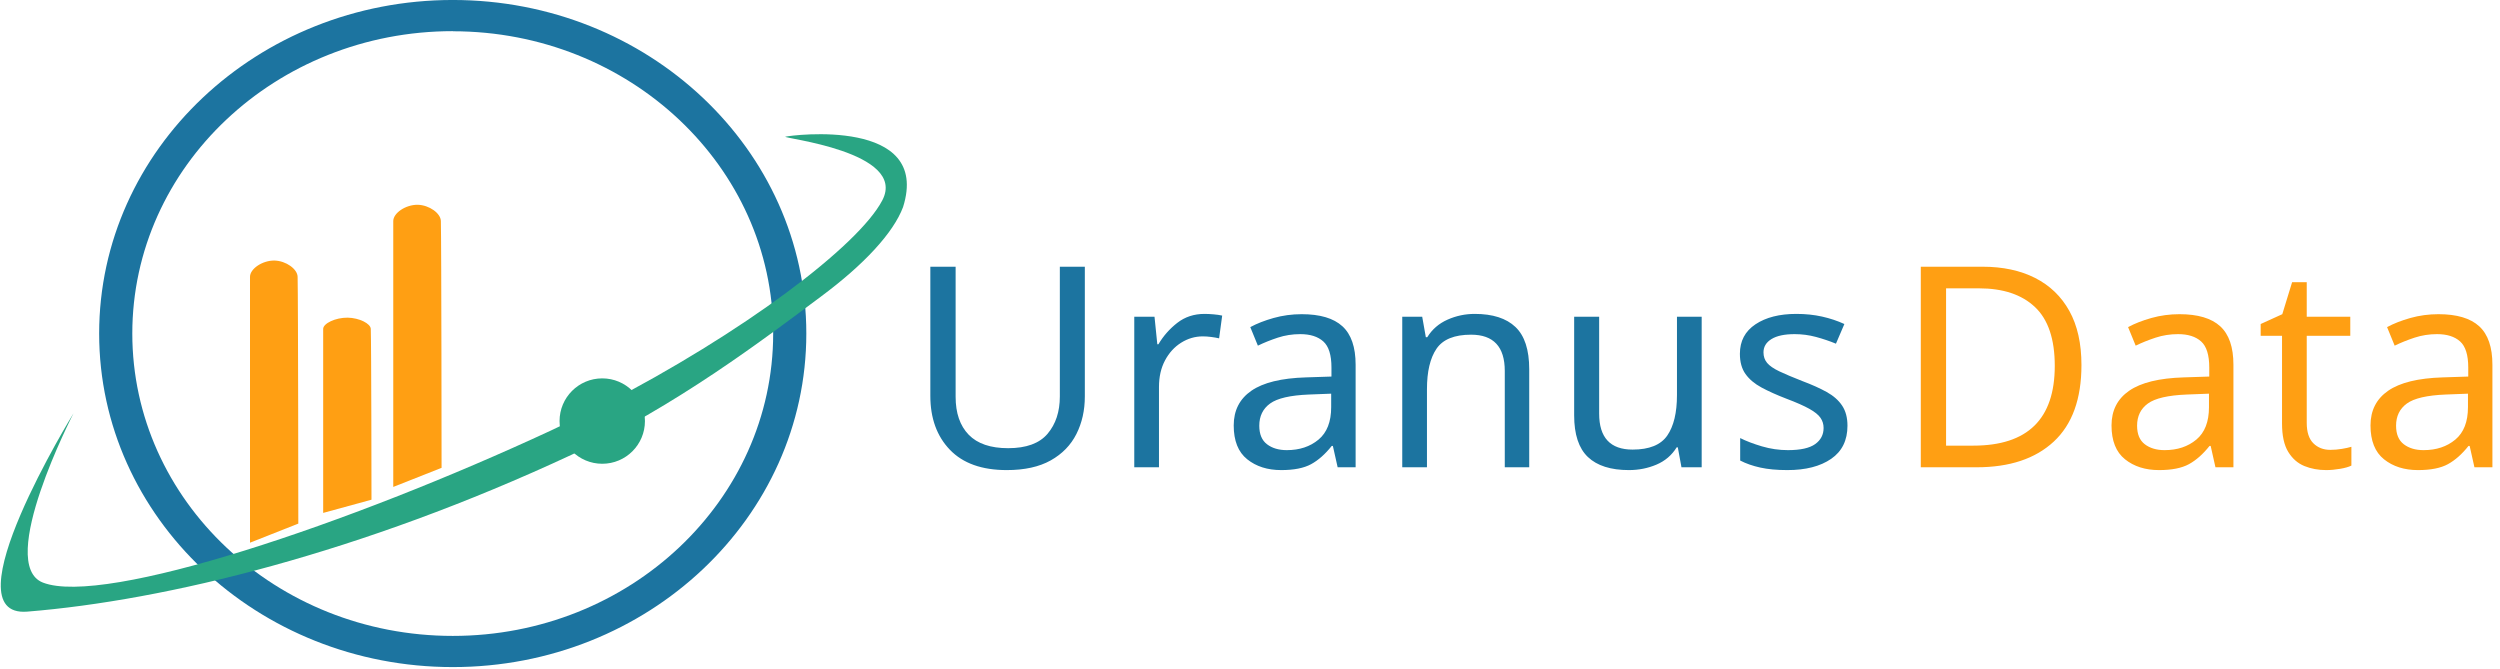
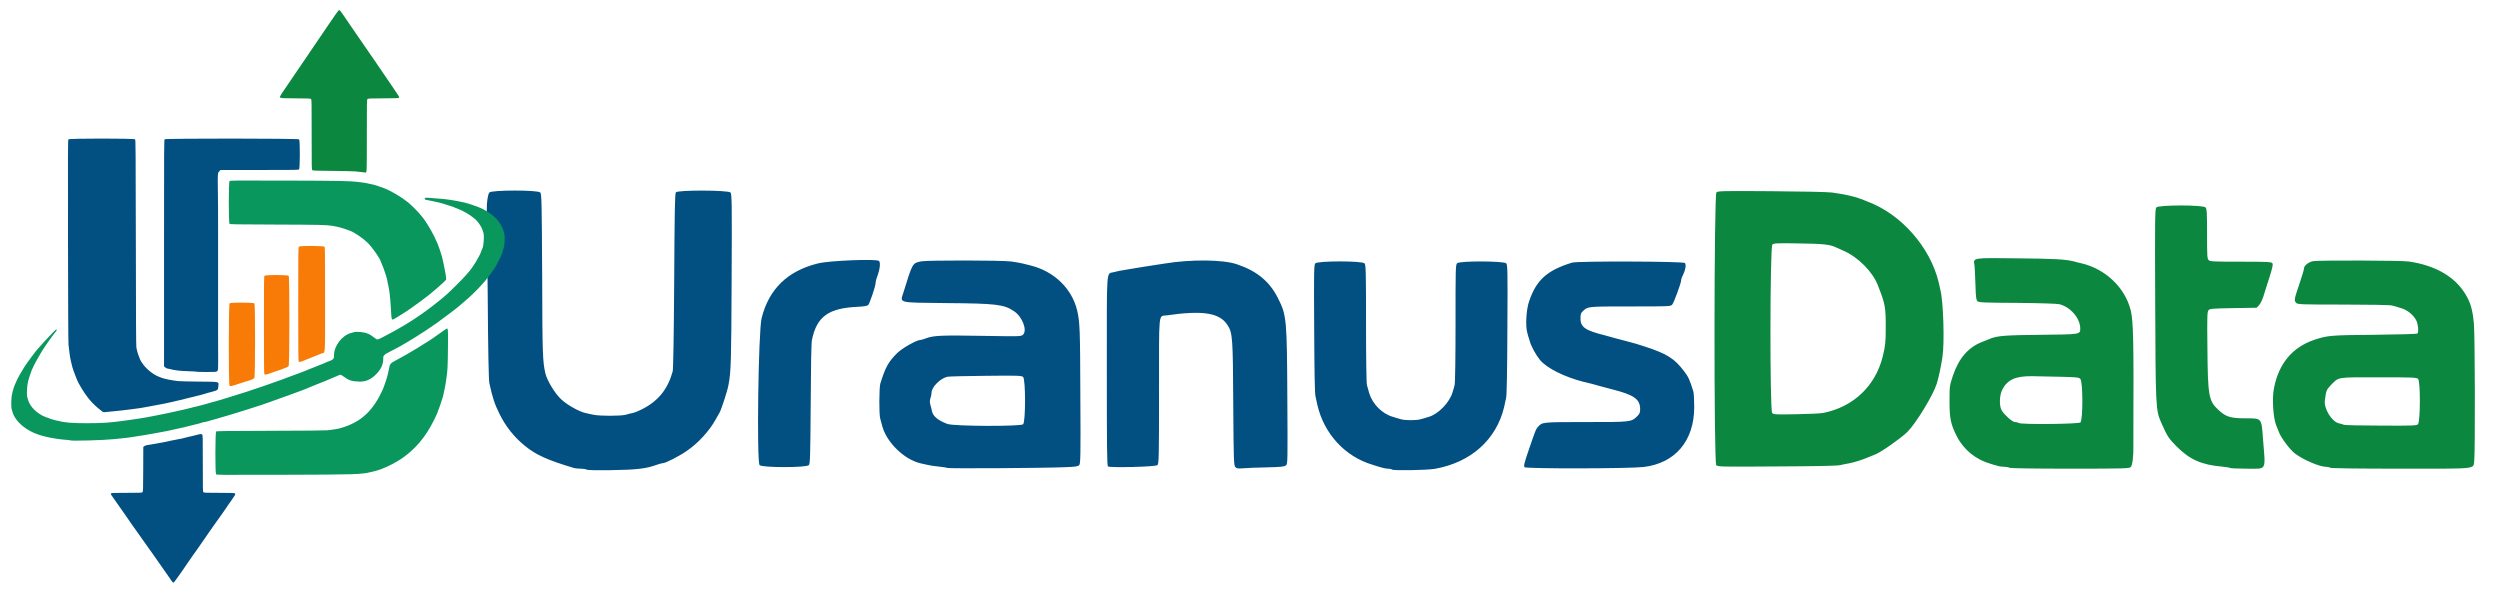
- <svg xmlns="http://www.w3.org/2000/svg" xml:space="preserve" style="fill-rule:evenodd;clip-rule:evenodd;stroke-linejoin:round;stroke-miterlimit:2" viewBox="0 0 1780 476">
-   <path d="M383.6 1199.7c.4 16 .5 175.7.5 175.7l-34.4 13.6v-189.3c0-5.7 8.8-11.7 17.4-11.6 8.3.2 16.4 6.1 16.5 11.6" style="fill:#ff9f13" transform="translate(-171.7 -1002.6)" />
-   <path d="M383.6 1199.7c.4 16 .5 175.7.5 175.7l-34.4 13.6v-189.3c0-5.7 8.8-11.7 17.4-11.6 8.3.2 16.4 6.1 16.5 11.6" style="fill:#ff9f13" transform="matrix(1 0 0 .692005 -119.6 -596)" />
-   <path d="M383.6 1199.7c.4 16 .5 175.7.5 175.7l-34.4 13.6v-189.3c0-5.7 8.8-11.7 17.4-11.6 8.3.2 16.4 6.1 16.5 11.6" style="fill:#ff9f13" transform="translate(-69.7 -1042.3)" />
-   <path d="M544.4 1006.9c139 0 251.7 128 251.7 285.7s-112.8 285.7-251.7 285.7c-139 0-251.8-128-251.8-285.7s112.8-285.7 251.8-285.7m0 26.8c125.9 0 228.1 116 228.1 258.9s-102.2 259-228.1 259c-126 0-228.2-116.1-228.2-259s102.2-259 228.2-259" style="fill:#1c74a0" transform="matrix(1 0 0 .83125 -222 -837)" />
-   <path d="M297.2 367.2s-71.4-29.4-96.6-21.7c-32.7 10-52.6 66.2-52.8 114.7q0 6.4.7 12.7c4.2 34.4 25 65.3 46.4 74.2 23 9.6 68.3-14.4 67.8-13.3-.8 1.4-30.3 30.7-78 16.8a60 60 0 0 1-32-24.7c-9.6-14.8-26-38.3-26-63.9 0-50.7 27.2-93.9 60.4-122.3 19.2-16.4 110.1 27.5 110.1 27.5" style="fill:#29a583" transform="rotate(245 -107.1 826.5)scale(1.035961 3.25697)" />
-   <text x="31.6" y="1500.3" style="font-family:&quot;SansSerifPlus7&quot;,&quot;Sans Serif Plus 7&quot;;font-size:200px;fill:#1c74a0" transform="translate(612.8 -1167.6)">Uranus</text>
-   <text x="735.4" y="1500.3" style="font-family:&quot;SansSerifPlus7&quot;,&quot;Sans Serif Plus 7&quot;;font-size:200px;fill:#ff9f13" transform="translate(612.8 -1167.6)">Data</text>
-   <circle cx="624.2" cy="1210" r="30.4" style="fill:#29a583" transform="translate(-195.4 -910.2)" />
+ <svg xmlns="http://www.w3.org/2000/svg" xmlns:ns1="https://www.affinity.studio/" width="100%" height="100%" viewBox="0 0 3353 790" version="1.1" xml:space="preserve" style="fill-rule:evenodd;clip-rule:evenodd;stroke-linejoin:round;stroke-miterlimit:2;">
+   <g transform="matrix(1,0,0,1,-11042.883,-2977.07)">
+     <g transform="matrix(3.634163,0,0,2.03237,14577.339,2636.403)">
+       <g transform="matrix(0.688203,0,0,1.230603,-425.0704,384)">
+         <g transform="matrix(1,0,0,1,-545,-82.5)">
+           <g id="azul" transform="matrix(1,0,0,1,-85,-875)">
+             <path d="M149,1033.5C148.6,1033.2 147.1,1033 145.8,1033C144.4,1033 142.6,1032.8 141.8,1032.5C128.1,1028.4 121.9,1025.6 116,1020.8C110.3,1016.2 105.8,1010.6 102.4,1003.8C99.8,998.6 98.6,995.1 96.9,987.2C96.5,985.6 96.2,969.4 96,940.2C95.7,915.8 95.6,895 95.5,894C95.4,890.4 96.1,885.7 96.9,884.9C98.1,883.5 122.9,883.5 124.2,884.9C124.9,885.7 125,889.9 125.2,929.8C125.3,972 125.5,975.6 126.9,981.8C127.8,985.8 132.2,992.9 135.5,995.9C138.9,999 144.9,1002.3 148.2,1003.1C149.3,1003.4 151.4,1003.8 152.8,1004.1C156.1,1004.8 167.2,1004.8 169.9,1004.1C171,1003.8 172.8,1003.3 173.9,1003.1C174.9,1002.9 177.1,1002 178.8,1001.1C187.5,996.7 192.6,990.3 195.2,980.8C195.5,979.5 195.8,962.4 196,932.2C196.2,893.8 196.4,885.5 196.9,884.8C198,883.5 225,883.6 226.2,884.9C226.9,885.8 227,889.5 226.8,931.8C226.6,975.3 226.5,980.9 225.1,988.2C224.6,991.1 221.3,1001.2 220.4,1002.8C220.1,1003.3 219.1,1005 218.3,1006.5C215,1012.6 208.8,1019.4 202.7,1023.5C198.7,1026.3 191.4,1030 190.1,1030C189.6,1030 188.2,1030.4 187,1030.8C181,1033 176,1033.6 161.8,1033.8C154.3,1033.9 149.5,1033.8 149,1033.5ZM581,1033.5C580.6,1033.2 579.6,1033 578.8,1033C578,1033 576.6,1032.8 575.8,1032.5C574.9,1032.3 572.6,1031.6 570.5,1030.9C555.7,1026.5 544.5,1014.3 540.9,998.8C540.6,997.6 540.2,995.6 539.9,994.2C539.5,992.6 539.3,980 539.2,957.8C539,926.6 539.1,923.8 539.8,922.9C541.1,921.5 564.9,921.5 566.2,922.9C566.9,923.7 567,926.7 567,955.3C567,973.4 567.2,987.3 567.5,988.2C567.7,989.1 568.3,991 568.7,992.5C570.5,998.4 575.7,1003.6 581.4,1005.2C583,1005.7 584.9,1006.3 585.8,1006.5C586.6,1006.8 589,1007 591,1007C593,1007 595.4,1006.8 596.2,1006.5C597.1,1006.3 599.1,1005.7 600.7,1005.2C605.8,1003.7 611.9,997.4 613.4,992C613.8,990.8 614.3,989.1 614.5,988.2C614.8,987.3 615,973.2 615,955.2C615,925.3 615,923.6 615.9,922.8C617.4,921.5 641,921.6 642.2,922.9C642.9,923.8 643,926.7 642.8,958.3C642.7,980.9 642.5,993.6 642.1,995.2C641.8,996.6 641.3,998.6 641.1,999.8C636.9,1017.5 623.2,1029.7 603.8,1033.1C599.6,1033.8 581.9,1034.1 581,1033.5ZM342.3,1032.6C342.1,1032.4 340.2,1032.1 338.1,1031.9C336,1031.7 333.2,1031.3 332,1031C330.8,1030.7 329,1030.3 328,1030.1C319.5,1028.1 310.2,1019.2 307.7,1010.6C307.3,1009 306.7,1007.1 306.5,1006.2C305.8,1004.1 305.9,989.7 306.5,987.5C309.2,978.7 310.9,975.6 315.6,971C318.2,968.4 326,964 327.9,964C328.4,964 329.8,963.6 331,963.1C335.4,961.5 339.3,961.4 363.4,961.8C380.8,962.1 382.1,962.1 383,961.2C385.5,959 382.8,951.6 378.3,948.6C372.9,944.9 368.8,944.4 341.7,944.2C315.6,943.9 317.1,944.3 318.9,938.6C323.9,922.4 323.7,922.8 328.6,921.8C332.1,921.2 371.6,921.2 376.8,921.9C378.9,922.2 381.8,922.7 383,923C384.2,923.3 386,923.7 387,924C399.7,927.1 409.3,936.4 412.1,948.2C413.5,954.2 413.7,957.9 413.8,993.2C414,1026.7 413.9,1030.2 413.2,1031.1C412.5,1031.8 411.2,1032 405.6,1032.2C394.4,1032.7 342.7,1033 342.3,1032.6ZM496.9,1032.1C496.1,1031.3 496,1028.5 495.8,998.7C495.6,962.4 495.5,960.2 492.6,955.8C488.3,949.4 479.5,948 460,950.8C455.6,951.4 456,947.7 456,991.5C456,1027.9 455.9,1030.4 455.1,1031.1C454.2,1032 429.9,1032.6 428.6,1031.8C428.1,1031.5 428,1020.7 428,980.5C428,923.4 427.6,928.8 431.8,927.6C433.7,927.1 434.4,926.9 440.1,926C441.7,925.7 444.4,925.3 446.1,925C447.8,924.7 450.7,924.3 452.5,924C454.3,923.7 457.2,923.3 459,923C472.8,920.7 490.3,920.8 497.8,923.4C508.5,927 515.3,932.6 519.8,941.6C524.4,950.7 524.6,952.6 524.8,995.3C525,1029.1 525,1030.4 524.1,1031.2C523.3,1031.9 521.7,1032.1 513.7,1032.3C508.5,1032.4 502.8,1032.6 501,1032.8C498.2,1033 497.6,1032.9 496.9,1032.1ZM652,1032.2C651.5,1031.6 651.8,1030.1 654.1,1023.4C657.8,1012.6 658.1,1011.7 659.3,1010.5C661.5,1008 661.5,1008 684.9,1008C708.9,1008 709.2,1008 712.3,1005C713.7,1003.6 714,1003 714,1001.1C714,995.7 710.7,993.4 698.8,990.4C697.6,990.1 695.3,989.5 693.5,989C691.7,988.5 689.3,987.8 688.1,987.5C687,987.2 685,986.8 683.9,986.5C673.3,983.8 663.9,979.1 660.2,974.6C658.1,972 655.5,967.3 654.8,964.6C654.3,963 653.7,961.1 653.5,960.2C652.4,956.7 652.9,947.5 654.5,943.1C658.4,931.7 664.2,926.6 677.5,922.5C680.6,921.6 737.2,921.8 738,922.7C738.8,923.7 738.3,926.4 737,929.1C736.4,930.1 736,931.4 736,931.9C736,933.4 732.1,944 731.2,945C730.4,946 729.5,946 708.6,946C685.8,946 686,946 683.4,948.4C682.2,949.5 682,950.1 682,952.5C682,957.1 684.6,958.9 695.1,961.5C696.3,961.8 698.7,962.5 700.5,963C702.3,963.5 704.6,964.1 705.8,964.4C710.9,965.7 712.5,966.2 716.5,967.5C728.4,971.4 732.4,973.9 737.6,980.8C739.9,983.8 740.6,985.4 742.5,991.5C742.8,992.5 743,996.3 743,999.9C743,1018.1 732.8,1030.1 715.8,1032.1C708.1,1033 652.7,1033.1 652,1032.2ZM241.8,1031.1C240.2,1029.3 241.1,959.3 242.9,952.2C246.8,936.7 256.8,926.9 273.2,922.9C279.4,921.4 304.4,920.4 305.8,921.6C306.7,922.3 306.4,925.8 305,929.6C304.4,931.1 304,932.8 304,933.5C304,935.1 300.9,944.1 300.1,945.2C299.6,945.7 298.1,946 294.3,946.2C278.8,946.9 272.5,951.4 269.9,963.8C269.5,965.3 269.3,978.4 269.2,998.2C269,1027 268.9,1030.3 268.2,1031.1C266.9,1032.5 243.1,1032.5 241.8,1031.1ZM383.1,1009.2C384.5,1007.9 384.5,985.1 383.1,983.8C382.2,983.1 380.4,983 363.2,983.2C352.8,983.3 343.5,983.5 342.5,983.7C338.6,984.6 334,989.3 334,992.3C334,993.1 333.7,994.4 333.4,995.3C333,996.5 333,997.4 333.4,998.8C333.7,999.9 334.1,1001.4 334.2,1002.1C334.8,1004.9 337.4,1007.1 342.5,1009C345.9,1010.3 381.7,1010.4 383.1,1009.2Z" style="fill:rgb(2,79,130);" />
+           </g>
+           <g id="verde" transform="matrix(1,0,0,1,-85,-875)">
+             <path d="M912,1032.5C911.6,1032.2 910.4,1032 909.3,1032C908.2,1032 906.6,1031.8 905.8,1031.5C904.9,1031.3 903.2,1030.8 902,1030.4C894.1,1028.2 887.5,1022.9 883.8,1015.6C880.6,1009.3 879.9,1006.1 879.9,997.1C879.9,988.8 879.9,988.7 881.7,983.2C884.9,973.7 890,967.8 897.7,964.9C899.1,964.3 901.1,963.5 902.2,963.1C906,961.7 910.2,961.4 929.2,961.2C950.2,961 950,961 950,957.8C950,952.4 944.8,946.3 938.8,944.8C937.6,944.5 928.2,944.2 916.3,944.1C898.4,944 895.7,943.9 894.9,943.2C894.2,942.5 894,941.2 893.8,934.3C893.7,929.9 893.4,925.2 893.3,924C892.6,919.8 891.7,919.9 916.3,920.2C936.5,920.4 942,920.7 946.8,921.9C947.9,922.2 949.6,922.7 950.8,922.9C963.7,926 974.1,936 977.1,948.2C978.5,953.8 978.7,966 978.5,1012L978.5,1020.4C978.6,1026.6 978,1031.1 977.1,1032.1C976.4,1032.9 974.2,1033 944.5,1033C924.9,1033 912.5,1032.8 912,1032.5ZM1030.3,1032.6C1030.1,1032.4 1028.2,1032.1 1026.1,1031.9C1014.9,1030.9 1008.7,1028.1 1001.7,1021.1C997.3,1016.6 996.9,1016.1 993.2,1007.8C990.5,1001.6 990.4,998.8 990.2,944.3C990,897.8 990.1,893.8 990.8,892.9C992.1,891.5 1015.9,891.5 1017.2,892.9C1017.9,893.7 1018,895.5 1018,907.1C1018,919.3 1018.1,920.4 1018.9,921.2C1019.7,921.9 1021.7,922 1036.1,922C1050,922 1052.5,922.1 1053,922.8C1053.5,923.4 1053.2,924.8 1051.4,930.6C1050.1,934.5 1048.7,939.1 1048.2,940.7C1047.7,942.3 1046.7,944.3 1046,945.2L1044.6,946.7L1032.1,946.9C1021,947.1 1019.5,947.2 1018.8,948C1018.1,948.8 1018,951.2 1018.2,968.3C1018.4,993.7 1018.9,996.6 1023.8,1001.2C1028,1005.2 1030.4,1006 1038.8,1006C1047.4,1006 1047.2,1005.7 1048,1017C1049.4,1034.7 1050.4,1033 1039,1033C1034.4,1033 1030.5,1032.8 1030.3,1032.6ZM1084,1032.5C1083.6,1032.2 1082.6,1032 1081.8,1032C1078.4,1032 1069.7,1028.3 1065.2,1024.9C1062.5,1022.9 1057.7,1016.5 1056.6,1013.5C1056.2,1012.5 1055.5,1010.9 1055.1,1009.8C1053.4,1005.5 1052.8,995.1 1053.9,989.8C1056.5,976.5 1063.8,967.9 1075.5,963.9C1082.7,961.5 1084.5,961.4 1108.2,961.2C1122.6,961 1130.4,960.8 1130.8,960.5C1131.6,959.8 1131.2,955.4 1130.2,953.5C1128.5,950.3 1125.3,947.8 1121.7,946.8C1120.1,946.3 1118.1,945.7 1117.2,945.5C1116.3,945.2 1105.1,945 1091.2,945C1068.1,945 1066.6,944.9 1065.8,944.1C1064.6,942.8 1064.7,942.2 1067.5,934C1068.9,929.9 1070,926.2 1070,925.6C1070,924.1 1072.5,922.1 1075,921.7C1078.5,921.2 1122.2,921.3 1126.2,921.9C1140.5,924 1150.8,930 1156.5,939.3C1159.3,943.9 1160.4,947.7 1161.1,955.2C1161.7,961 1161.8,1024.3 1161.3,1028.5C1160.6,1033.4 1164.5,1033 1122,1033C1098.8,1033 1084.5,1032.8 1084,1032.5ZM754.8,1031.1C753.5,1029.6 753.6,886.1 754.9,884.8C755.8,884.1 758.2,884 784.3,884.2C799.9,884.3 814.5,884.6 816.8,884.9C823.2,885.8 828.6,886.9 831.9,888.2C833,888.6 834.9,889.3 836,889.8C854,896.5 869.6,914.3 874.1,933.1C874.3,934.2 874.7,936 875,937.1C876.6,943.2 877.3,965.6 876.1,973.2C875.2,978.9 874.1,984 873.1,987.3C871.1,993.7 861.9,1008.7 857.3,1013.3C853.7,1016.8 843,1024.3 840,1025.4C839,1025.8 837.5,1026.4 836.5,1026.8C833.6,1028.1 828.9,1029.6 826.2,1030.1C824.9,1030.3 822.6,1030.8 821.2,1031.1C819.6,1031.5 808.3,1031.7 787.2,1031.8C757.1,1032 755.6,1032 754.8,1031.1ZM1131.1,1009.2C1132.4,1008 1132.5,986.4 1131.2,984.9C1130.4,984.1 1129.1,984 1110,984C1087.1,984 1088.8,983.7 1084.4,988.2C1082.1,990.6 1081.9,991 1081.2,996.2C1080.5,1000.7 1084.9,1007.9 1088.8,1008.7C1089.6,1008.9 1090.8,1009.2 1091.5,1009.5C1092.2,1009.7 1101.2,1009.9 1111.5,1009.9C1128.2,1010 1130.3,1009.9 1131.1,1009.2ZM950.1,1008.2C951.5,1006.9 951.5,986.1 950,984.8C949.2,984 947.7,983.9 938.7,983.7C932.9,983.6 926.5,983.5 924.2,983.4C915.4,983.3 911,985.2 908.2,990.6C906.6,993.7 906.5,999.4 907.9,1001.8C909.6,1004.4 913.6,1008 915,1008C915.7,1008 916.6,1008.2 917,1008.5C918.4,1009.4 949,1009.1 950.1,1008.2ZM812.2,1003.1C828.4,999.9 840.2,988.6 844.1,972.8C845.5,967.1 845.7,965.1 845.7,957C845.7,946.2 845.4,944.6 841.4,934.5C838.6,927.3 830.8,919.5 823,916.1C821.5,915.4 819.5,914.5 818.5,914.1C815.3,912.7 811.9,912.4 798.8,912.2C787.2,912 785.8,912.1 784.9,912.8C783.6,914.1 783.5,1001.6 784.8,1003.1C785.6,1004 786.5,1004 797.7,1003.8C804.3,1003.7 810.9,1003.4 812.2,1003.1Z" style="fill:rgb(11,135,63);" />
+           </g>
+         </g>
+       </g>
+     </g>
+     <g transform="matrix(3.634163,0,0,2.03237,14577.339,2636.403)">
+       <g transform="matrix(0.275166,0,0,0.492036,-877.6316,361.9747)">
+         <g transform="matrix(1,0,0,1,-345,-395)">
+           <g id="verde1" ns1:id="verde" transform="matrix(1,0,0,1,-280,-100)">
+             <path d="M765.8,330.9C763.5,330.7 759.5,330.2 756.8,329.9C754,329.7 740.1,329.3 725.8,329.2C702.6,329 699.7,328.9 698.9,328.2C698,327.4 698,325.1 698,280.5C698,235.9 698,233.6 697.1,232.8C696.3,232.1 693.9,232 676.3,231.9C653.2,231.7 654.2,232 656.7,227.4C657.5,225.9 659.4,222.9 661,220.8C663.6,217.1 673.6,202.4 676.5,198C678.4,195.1 694.2,171.9 702,160.5C705.9,154.9 712.9,144.5 717.6,137.5C730.4,118.5 734,113.5 735,113.5C735.7,113.5 737.6,115.9 741.1,121.1C744,125.3 748.8,132.4 751.9,136.9C759.7,148.2 767.4,159.4 773.9,168.9C777,173.3 782,180.7 785.1,185.1C792.6,196.1 806,215.6 807.5,218C808.2,219.1 810.3,222.2 812.2,225C815.1,229.1 815.6,230.2 815.2,230.9C814.7,231.7 812.8,231.8 794.2,231.9C776.1,232 773.7,232.1 772.9,232.8C772,233.6 772,235.9 772,282C772,331 772,331.7 770.3,331.4C770,331.4 768,331.1 765.8,330.9Z" style="fill:rgb(11,135,63);" />
+           </g>
+           <g id="teal" transform="matrix(1,0,0,1,-280,-100)">
+             <path d="M569.8,736.1C568.5,734.6 568.6,680 569.9,678.8C570.7,678.1 576.8,678 642.8,677.8C689.7,677.7 716.3,677.4 719.2,677.1C732,675.5 734.5,675.1 741.8,672.6C765.7,664.6 780.9,649.8 793.2,622.8C795,618.9 799.5,605.4 800,602.5C800.3,601.3 800.7,599.2 801,598C801.3,596.8 801.7,595.1 801.8,594.2C802.7,588.6 803.7,587.2 809.2,584.3C819.5,578.8 827.5,574.2 837.5,568.2C854.2,558 857.5,555.9 868.5,548C872.2,545.3 876.2,542.5 877.4,541.8C881.2,539.3 881,538.2 880.8,566.2C880.6,589.4 880.3,596.9 879,605.4C878.7,607.4 878.3,610.5 878,612.4C877.8,614.2 877.3,616.9 877,618.2C876.8,619.6 876.3,621.9 876,623.2C875.8,624.6 875.3,626.7 875,627.9C874.7,629 874.3,630.8 874.1,631.9C873.3,635.1 867.6,651.7 866.2,654.8C854.7,680.3 842.3,696.9 824.5,710.8C812.8,720 794.4,729.1 781.9,732.1C780.8,732.3 779,732.7 777.9,733C764.6,736.3 758.9,736.5 657.2,736.8C573.7,737 570.6,737 569.8,736.1ZM374.3,690.6C374.1,690.4 371.5,690.1 368.6,689.9C360.8,689.4 349.8,687.7 343.2,686.1C342.1,685.8 340.4,685.3 339.2,685.1C318,680.2 300.7,666.8 296.6,652.1C296.3,651 295.8,649.2 295.5,648.1C294.8,645.9 295.1,633.4 295.9,629.8C297.3,623.1 298.6,618.9 300.6,614.5C301.3,613 302.5,610.3 303.3,608.5C304.7,605.5 307.4,600.7 313.3,591.2C316.3,586.5 328.7,569.8 331.1,567.4C332,566.5 333.4,565 334.2,564C335.7,562 343.4,553.8 350.5,546.4C354.2,542.5 355.3,541.6 355.9,542.1C356.4,542.6 356.3,542.9 355.4,544C354,545.5 348,553.6 345.5,557.2C344.6,558.6 342.8,561.2 341.5,563C336.1,570.4 325,590 322.7,596.1C320.2,602.9 318.3,608.5 317.9,610.6C317.7,611.9 317.2,614.2 316.9,615.6C316.2,619.3 315.8,629.9 316.4,632C316.7,633 317.3,635 317.7,636.6C320.4,645.7 330.1,655.2 341.1,659.3C347.2,661.6 350.4,662.7 352.2,663.1C353.4,663.3 355.1,663.8 356.2,664.1C367.3,666.9 375.8,667.6 397,667.6C418.2,667.6 428.1,666.9 448.4,664C450.4,663.7 453.6,663.3 455.6,663C462,662.1 465.7,661.5 468.9,661C470.6,660.7 473.3,660.3 474.9,660C477.7,659.6 480.9,658.9 485.6,658C486.9,657.7 489.2,657.3 490.6,657C492.1,656.7 494.3,656.3 495.6,656C498.4,655.4 502,654.7 505.4,654C506.7,653.8 508.8,653.3 510,653C511.2,652.7 513.3,652.2 514.5,652C515.7,651.8 517.8,651.3 519,651C520.2,650.7 522.3,650.2 523.5,650C524.7,649.8 526.8,649.3 528,649C531.5,648.2 534.1,647.5 536,647C537,646.8 538.8,646.3 540,646C541.2,645.7 543.1,645.2 544.2,645C545.4,644.7 547.1,644.2 548.2,644C549.4,643.7 551,643.3 552,643C553,642.8 555,642.2 556.5,641.8C558,641.3 560.1,640.7 561.2,640.4C563.7,639.8 568.7,638.4 575.1,636.5C577.8,635.7 582.2,634.3 584.9,633.5C590.8,631.8 605.7,627.1 607.8,626.4C608.6,626.1 610.5,625.5 612,625C626.7,620.1 636.7,616.8 641.2,615.1C644.3,614 647.4,612.9 648.2,612.6C652.2,611.3 653.5,610.8 657,609.5C659.1,608.7 662.7,607.4 665,606.5C667.3,605.6 671,604.3 673.1,603.5C683.6,599.5 685.5,598.8 688.7,597.7C690.6,597 693,596 694.1,595.4C695.2,594.9 697.4,594 699,593.5C700.6,593 702.8,592.1 704,591.5C705.2,590.9 707.4,590 709,589.5C710.6,589 712.8,588.1 713.9,587.6C715,587 716.8,586.2 717.8,585.8C727.6,582.2 728,581.8 728,576.3C728,563.9 738.7,549.9 750.8,546.6C751.9,546.3 753.6,545.8 754.8,545.5C758.4,544.5 769.1,545.5 772.4,547.2C773.2,547.6 774.2,548 774.5,548C775.2,548 780.4,551.5 783.3,553.8C786,556 786.2,556 794.2,551.8C824.2,536.2 844.2,523.3 868.5,503.8C871.9,501.1 875.1,498.4 875.5,498C875.9,497.6 877.5,496.2 879,495C882.5,492.1 902.1,472.6 905,469C906.2,467.5 907.5,465.9 907.9,465.6C913.7,459.5 923.3,443.8 925.5,436.9C926,435.3 926.7,433.5 927.1,432.9C928.6,430.1 929.6,416.5 928.5,412.8C926.9,407.3 926,405.1 923.4,401.2C920.5,396.8 918.6,394.8 914.1,391.4C908.2,386.8 901.4,383 894.2,380.1C892.9,379.6 890.6,378.6 889.2,378.1C887.9,377.5 885.3,376.6 883.5,376.1C881.7,375.5 878.3,374.5 876,373.7C873.7,373 870.9,372.2 869.9,371.9C868.8,371.7 867,371.3 865.9,371C864.7,370.7 862.7,370.2 861.4,370C860.1,369.7 857.8,369.3 856.4,369C854.9,368.7 853,368.3 852.1,368.2C847.9,367.4 849.1,364.7 853.5,365.2C855,365.4 859.5,365.8 863.5,366C873.5,366.6 883.3,367.8 889.5,369C891,369.3 893.5,369.7 895,370C896.5,370.2 898.7,370.7 899.9,371C901,371.3 902.8,371.7 903.9,371.9C907.6,372.8 915.2,375.3 919.4,376.9C920.8,377.5 923.2,378.4 924.6,379C926,379.5 928.5,380.8 930,381.7C931.5,382.6 933.5,383.8 934.5,384.3C936.4,385.2 942.7,390.2 945.3,392.8C949.2,396.7 954,404.7 955.4,409.9C955.7,411 956.2,412.8 956.5,413.9C957.1,416 956.9,426.4 956.1,430.2C955.9,431.6 954.7,435.5 953.6,439C951.6,444.7 950.4,447.4 945.2,456.7C943.2,460.5 932.6,474.8 929.9,477.6C929,478.5 927.2,480.5 926,482C923.1,485.5 912.5,496.1 909,499C907.5,500.2 905.7,501.8 905,502.5C904.3,503.2 902.5,504.8 901,506C899.5,507.2 897.9,508.6 897.5,509C895.5,511.1 877.7,524.7 866,533.1C858.6,538.4 843.8,548.2 837,552.3C833.8,554.3 830.1,556.5 828.8,557.3C827.4,558.2 824.6,559.8 822.5,561C820.4,562.2 817.5,563.9 816,564.8C814.5,565.7 810.7,567.7 807.5,569.3C804.3,570.8 801.2,572.5 800.4,573.1C799.7,573.6 798.8,574 798.4,574C798,574 796.9,574.9 795.9,575.9C794,577.8 794,577.9 794,581.8C794,588.8 790.7,595.8 784.2,602.2C777.3,609.2 770,612.2 761.3,611.8C751.6,611.4 747.7,610.1 740.8,605C736.7,602.1 736.8,602.1 733.4,603.7C728.2,606 722.6,608.4 715.9,611.1C713.2,612.1 709.9,613.5 705.9,615.1C704.4,615.6 701.8,616.7 700,617.5C698.2,618.3 695.6,619.4 694.1,619.9C692.7,620.5 690.4,621.4 689.1,622C687.8,622.5 685.4,623.4 683.8,624C680.9,625 678.4,626 668.9,629.5C663.6,631.5 653.3,635.2 641,639.5C635.6,641.4 630.6,643.1 629.8,643.4C625.6,644.9 591.6,655.6 586.2,657.1C584.3,657.6 581.2,658.5 579.2,659.1C577.3,659.6 573.6,660.7 571,661.5C568.4,662.3 565.2,663.2 564,663.5C562.8,663.8 560.4,664.5 558.7,665C557,665.6 555.1,666 554.4,666C553.8,666 552.2,666.4 551,666.8C549.8,667.3 547.9,667.8 546.8,668.1C545.6,668.3 544,668.8 543,669C542,669.2 540.3,669.7 539.1,670C538,670.3 536,670.7 534.9,671C532.2,671.7 529.3,672.4 526.8,673.1C525.6,673.3 523.7,673.8 522.5,674C521.3,674.2 519.2,674.7 518,675C516.8,675.3 514.7,675.8 513.5,676C512.3,676.2 510.2,676.7 509,677C506.3,677.7 502.8,678.4 499,679C497.5,679.2 495.1,679.7 493.8,680C488.7,681 485.7,681.6 482.9,682C481.3,682.3 478.6,682.7 477,683C475.4,683.3 472.6,683.7 471,684C463.3,685.3 461.5,685.6 458.4,686C456.5,686.3 453.4,686.7 451.4,687C449.4,687.3 445.4,687.8 442.5,688C439.6,688.3 435.1,688.7 432.5,689C419.8,690.4 375.3,691.7 374.3,690.6ZM805.6,527.9C805.3,527.5 804.9,525.1 804.8,522.5C804.6,519.9 804.3,514.3 804,510C803.4,499.1 802.1,488.3 801,484C800.5,481.8 799.9,479.3 799.1,474.5C798.5,471.4 793.8,457.6 792.3,454.6C791.7,453.3 791,451.7 790.8,451C789.8,446.8 779.9,432.5 773.4,425.9C767.5,420 755.8,411.9 749.9,409.7C738.6,405.5 735.4,404.6 725.8,402.9C717.9,401.6 708.7,401.4 650.3,401.2C594.1,401 588.7,400.9 587.9,400.2C586.5,398.9 586.5,344.1 587.9,342.8C588.8,342.1 594.4,342 663.8,342.2C734.3,342.4 750.1,342.7 759.8,344C770,345.3 773.3,345.8 777.9,347C779,347.3 780.8,347.7 781.9,347.9C783.6,348.3 790.6,350.7 795.9,352.7C804,355.8 818.8,364.5 827,371.2C831.3,374.7 839.7,383 843,387C844.2,388.5 845.7,390.2 846.2,390.8C849.4,394.2 858.5,408.9 862.1,416.5C866.8,426.2 867.5,427.9 870.1,435.7C872.6,443.2 873.1,445.1 874,449.5C874.2,450.7 874.7,452.8 875,454C875.3,455.2 875.8,457.5 876,459C876.4,461.5 876.9,464.4 877.7,468C877.8,468.7 878.1,470.5 878.2,472.1L878.4,475L875.1,478.4C873.3,480.2 870.5,482.8 869,484C867.5,485.2 865.9,486.6 865.5,487C865.1,487.4 863.5,488.8 862,490C860.5,491.2 859.1,492.4 859,492.5C857.5,494.4 832.8,512.6 825.8,517.1C805.8,529.8 806.8,529.3 805.6,527.9Z" style="fill:rgb(9,151,93);" />
+           </g>
+           <g id="azul1" ns1:id="azul" transform="matrix(1,0,0,1,-280,-100)">
+             <path d="M511.2,880.4C510.6,879.8 508.9,877.5 507.5,875.2C506,873 502.7,868.2 500,864.5C497.3,860.8 494,856 492.5,853.8C491,851.5 488.2,847.6 486.3,844.9C484.3,842.3 481,837.6 478.8,834.4C475.4,829.6 469.1,820.7 455,800.8C453.4,798.5 451.2,795.3 450,793.5C448.8,791.7 445.3,786.8 442.3,782.5C427.6,761.8 428.2,762.7 429,761.7C429.5,761.1 432.5,761 450,761C469,761 470.4,760.9 471.2,760.1C471.9,759.3 472,756.2 472.1,729.3L472.2,699.4L473.6,698.3C474.4,697.8 476.2,697.1 477.6,696.9C480.7,696.4 484.8,695.7 489,695C490.6,694.7 493.3,694.3 494.9,694C496.5,693.8 498.8,693.3 500,693C502.2,692.5 503.8,692.1 509.4,691C510.8,690.7 513.1,690.3 514.5,690C515.9,689.7 518.1,689.3 519.5,689C520.9,688.7 523.1,688.3 524.4,688.1C525.7,687.8 527.5,687.3 528.5,687C529.5,686.7 531.3,686.2 532.5,686C533.7,685.7 535.7,685.3 536.9,685C538,684.7 540,684.3 541.1,684C542.3,683.7 544.1,683.2 545.2,682.9C549.5,681.9 550,681.9 551,682.8C552,683.6 552,684.5 552,721.5C552,757.5 552,759.4 552.9,760.2C553.7,760.9 555.9,761 574.1,761C589.1,761 594.5,761.2 594.9,761.6C596.2,762.9 596.2,762.9 586.5,776.6C585.2,778.4 583.8,780.4 583.6,780.9C583.3,781.5 580.4,785.6 577.2,790.1C573.9,794.6 569.8,800.4 567.9,803.1C566,805.8 562.9,810.3 560.9,813.1C558.9,815.9 555.4,821.1 553,824.5C544.7,836.6 541.4,841.2 539.3,844C538.1,845.5 535.1,849.9 532.5,853.8C529.9,857.6 526.6,862.5 525,864.8C523.4,867 520.5,871.1 518.5,874C514.7,879.5 513,881.5 512.5,881.5C512.3,881.5 511.7,881 511.2,880.4ZM417.2,651.9C409.9,646.4 404.1,641 399.2,635C392.9,627.2 385.2,614.7 382.8,608.1C382.4,607.1 381.6,605 381,603.5C379.2,599.1 377.4,593.9 376.9,591.9C376.5,590 376,588 375,583.9C374,580 372.9,572.4 371.9,562.2C371.6,558.6 371.3,511.7 371.2,422.3C371,297.6 371.1,287.8 371.8,286.9C373.1,285.5 459.9,285.5 461.2,286.9C461.9,287.8 462,298.4 462.2,425.8C462.3,524.7 462.5,564.5 462.9,566.2C464.1,571.7 464.4,572.9 465.6,576.2C467.9,582.5 468.2,583.2 470.6,586.8C475.7,594.5 485.2,602.3 492.9,605.2C494.1,605.7 496,606.4 497.1,606.8C501.1,608.3 509.6,610 518.8,611.1C521.2,611.4 534,611.7 547.2,611.8C575.5,612.1 573.3,611.6 572.9,617.7C572.5,623.2 572.3,623.4 563.8,625.6C561.1,626.2 555.9,627.7 552.5,628.8C551,629.2 548.9,629.8 547.8,630.1C546.6,630.3 544.9,630.8 543.9,631C542.8,631.3 541.2,631.7 540.1,632C539.1,632.2 537.2,632.7 536,633C534.8,633.3 532.9,633.8 531.8,634C530.6,634.3 528.9,634.8 527.8,635C526.6,635.3 524.9,635.8 523.8,636.1C522.6,636.3 520.7,636.8 519.5,637C517.4,637.4 515.2,637.9 510.8,639.1C509.6,639.3 507.7,639.8 506.5,640C505.3,640.2 503.2,640.7 502,641C500.8,641.3 498.5,641.8 497,642C494.3,642.4 491.5,643 486.2,644C484.9,644.3 482.5,644.8 481,645C479.5,645.2 477,645.7 475.5,646C471.4,646.8 467.2,647.5 463,648C460.9,648.3 457.6,648.7 455.5,649C449.8,649.8 436.5,651.3 428.5,652C425.6,652.2 422.2,652.6 421,652.7C419.2,653 418.5,652.8 417.2,651.9ZM544.3,598.6C544.1,598.4 539.3,598.1 533.6,597.9C521,597.5 515.5,596.9 508,595C506.8,594.7 505.1,594.3 504.2,594.2C503.4,594 502.1,593.3 501.4,592.6L500,591.3L500,439.5C500,293 500,287.6 500.9,286.8C502.4,285.5 679.9,285.6 681.2,286.9C682.5,288.4 682.4,326 681.1,327.2C680.2,327.9 675.8,328 627.9,328L575.6,328L574.1,329.8C571.9,332.2 571.9,331.5 572.2,355C572.5,374 572.5,383.5 572.5,408L572.5,548C572.5,571.8 572.5,576.1 572.6,584.9C572.6,589.8 572.5,594.5 572.3,595.5C571.5,598.9 571.9,598.9 557.6,598.9C550.5,599 544.5,598.8 544.3,598.6Z" style="fill:rgb(2,79,130);" />
+           </g>
+           <g id="naranja" transform="matrix(1,0,0,1,-280,-100)">
+             <path d="M587.8,617.1C586.5,615.6 586.6,508 587.9,506.8C589.4,505.5 620,505.6 621.2,506.9C622.5,508.4 622.4,606 621.1,607.1C619.9,608.2 616.2,610 615.2,610C614.8,610 609.1,611.8 602.5,614C589.5,618.3 589.1,618.4 587.8,617.1ZM634.6,601.9C634.1,601.4 634,586.1 634,536C634,473.3 634,470.6 634.9,469.8C636.4,468.5 666,468.6 667.2,469.9C668.5,471.4 668.4,590 667.1,591.1C665.6,592.4 663.4,593.4 655.2,596.2C650.8,597.7 645,599.7 642.2,600.7C636.8,602.6 635.5,602.8 634.6,601.9ZM680.6,584.9C680.1,584.4 680,568.4 680,508C680,434.7 680,431.6 680.9,430.8C682.4,429.5 714,429.6 715.2,430.9C715.9,431.8 716,437.4 716,501.6C716,580.8 716.5,572.1 711.6,574C710.2,574.6 707.9,575.5 706.5,576C705.1,576.5 702.9,577.5 701.5,578C700.1,578.5 697.9,579.5 696.5,580C695.1,580.5 692.9,581.5 691.5,582C690.1,582.5 687.8,583.5 686.4,584.1C682.9,585.5 681.4,585.7 680.6,584.9Z" style="fill:rgb(248,123,8);" />
+           </g>
+         </g>
+       </g>
+     </g>
+   </g>
</svg>
